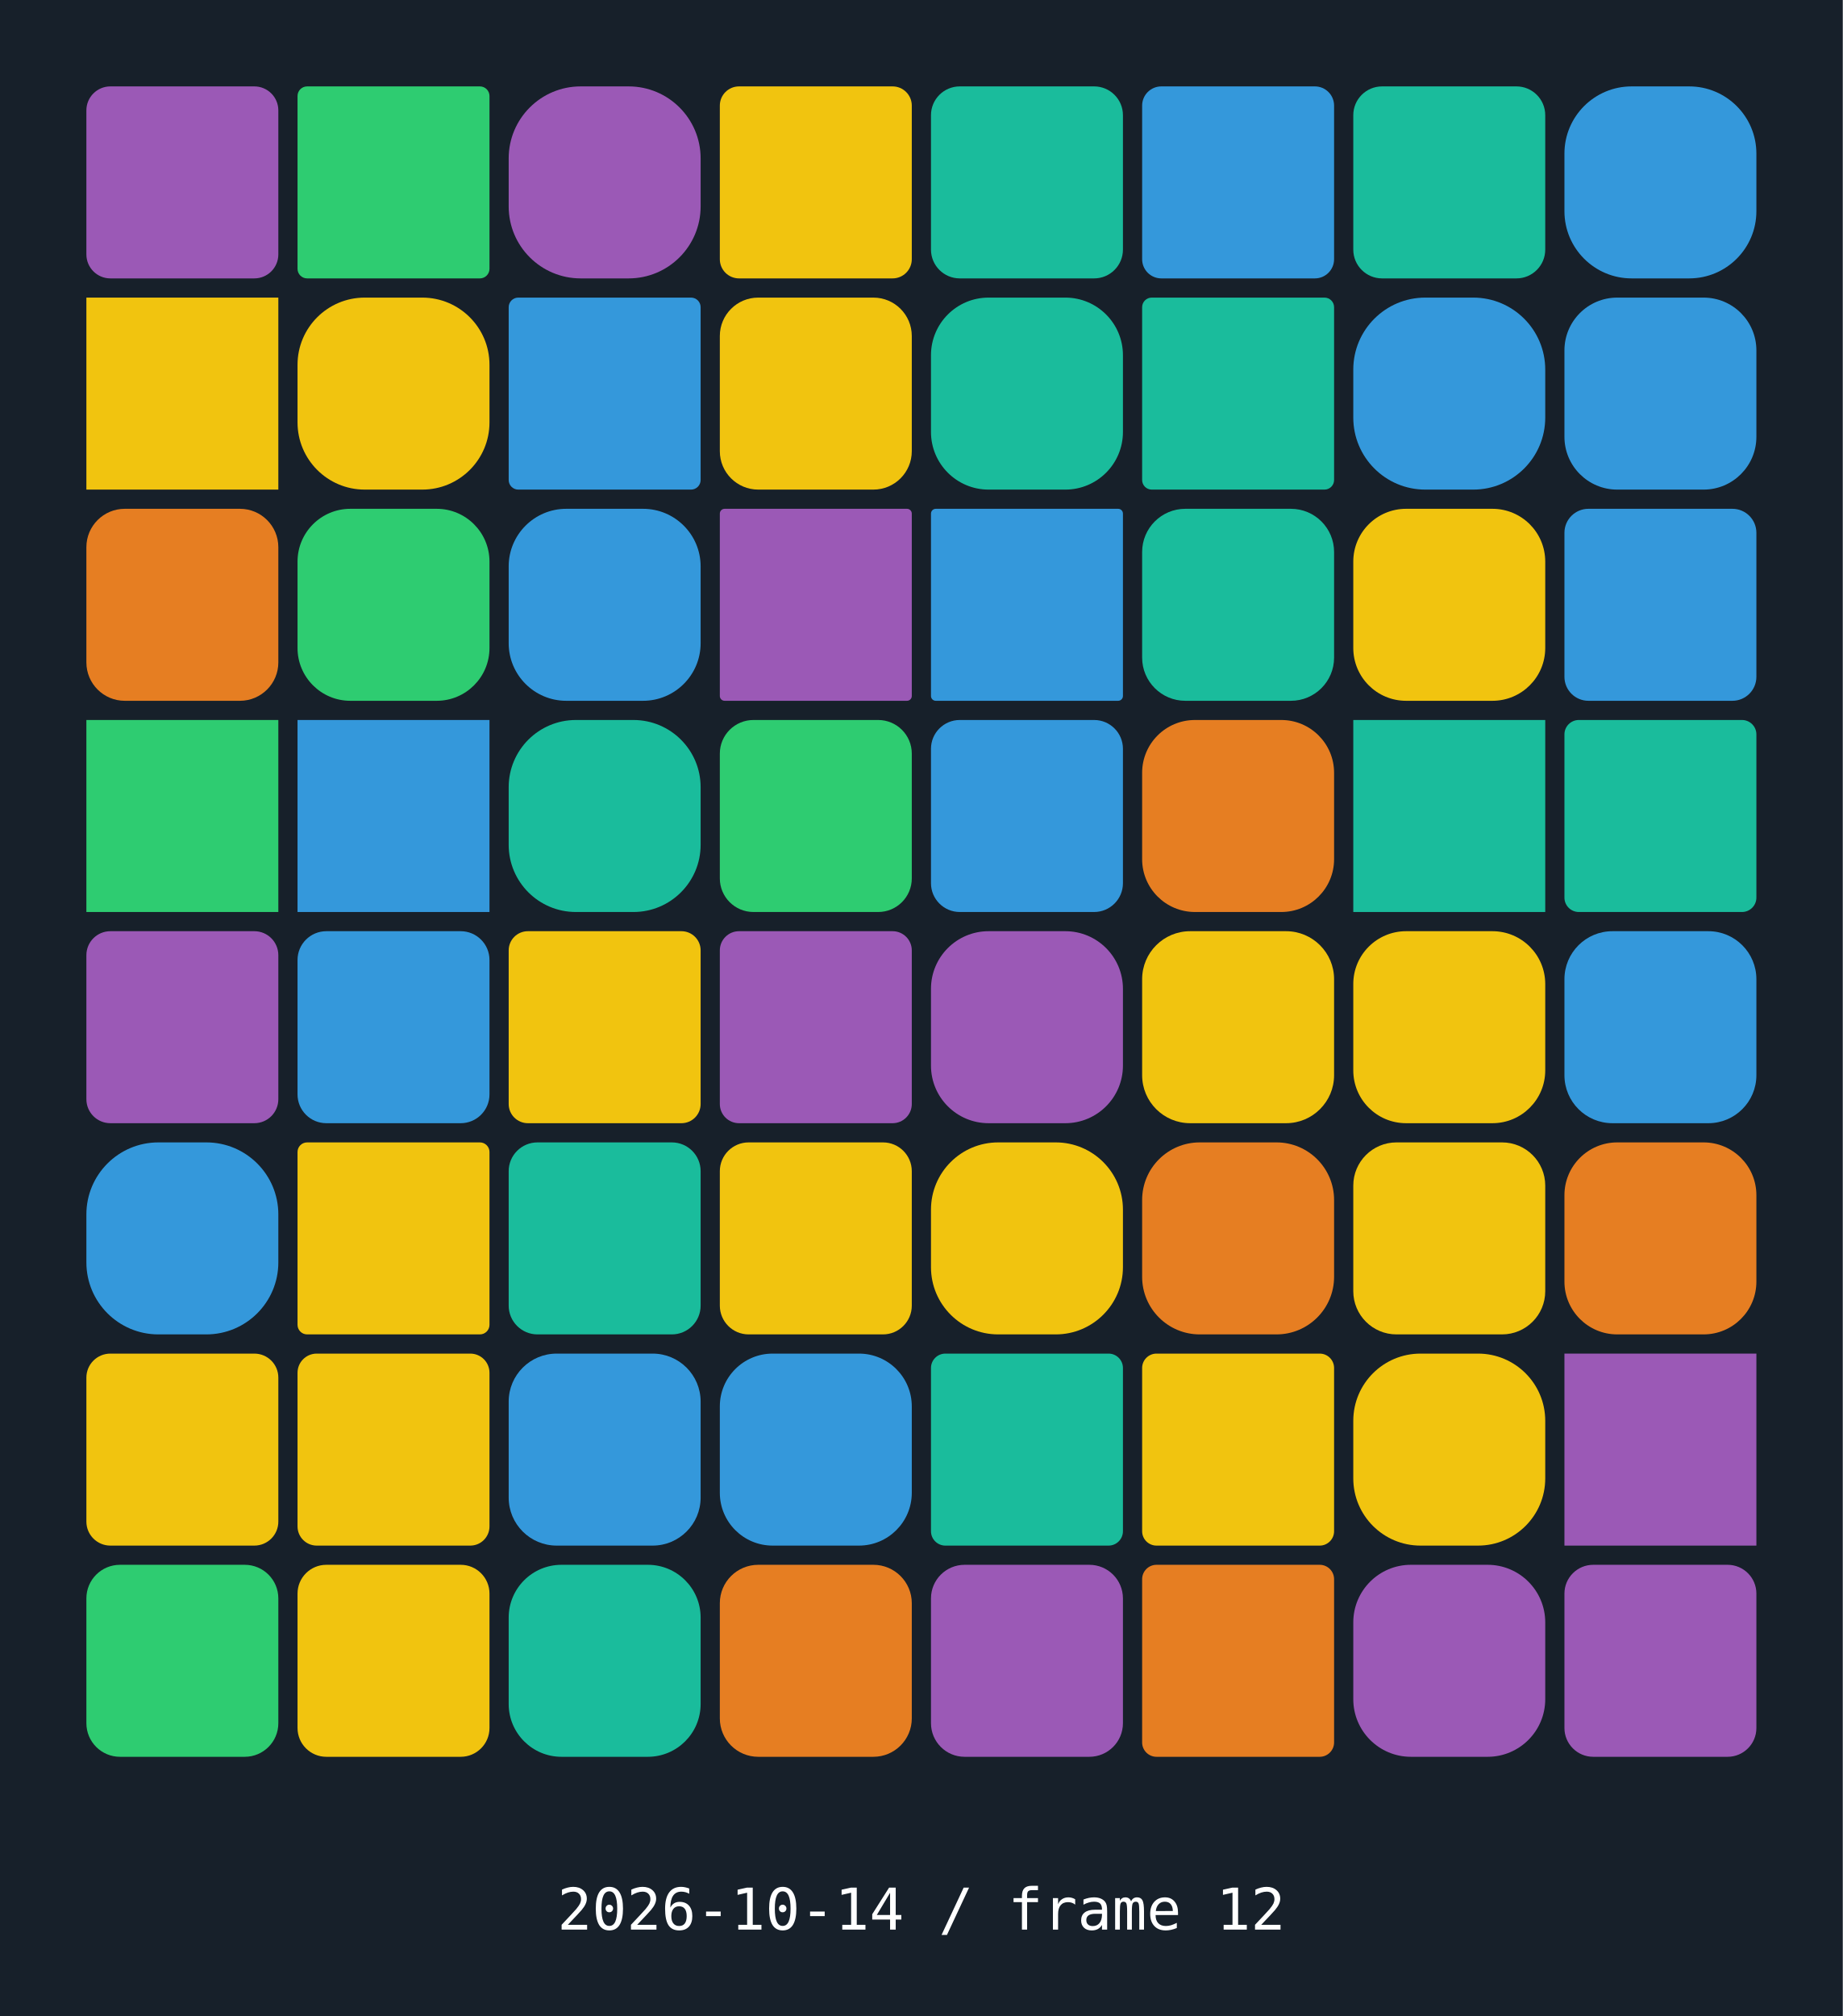
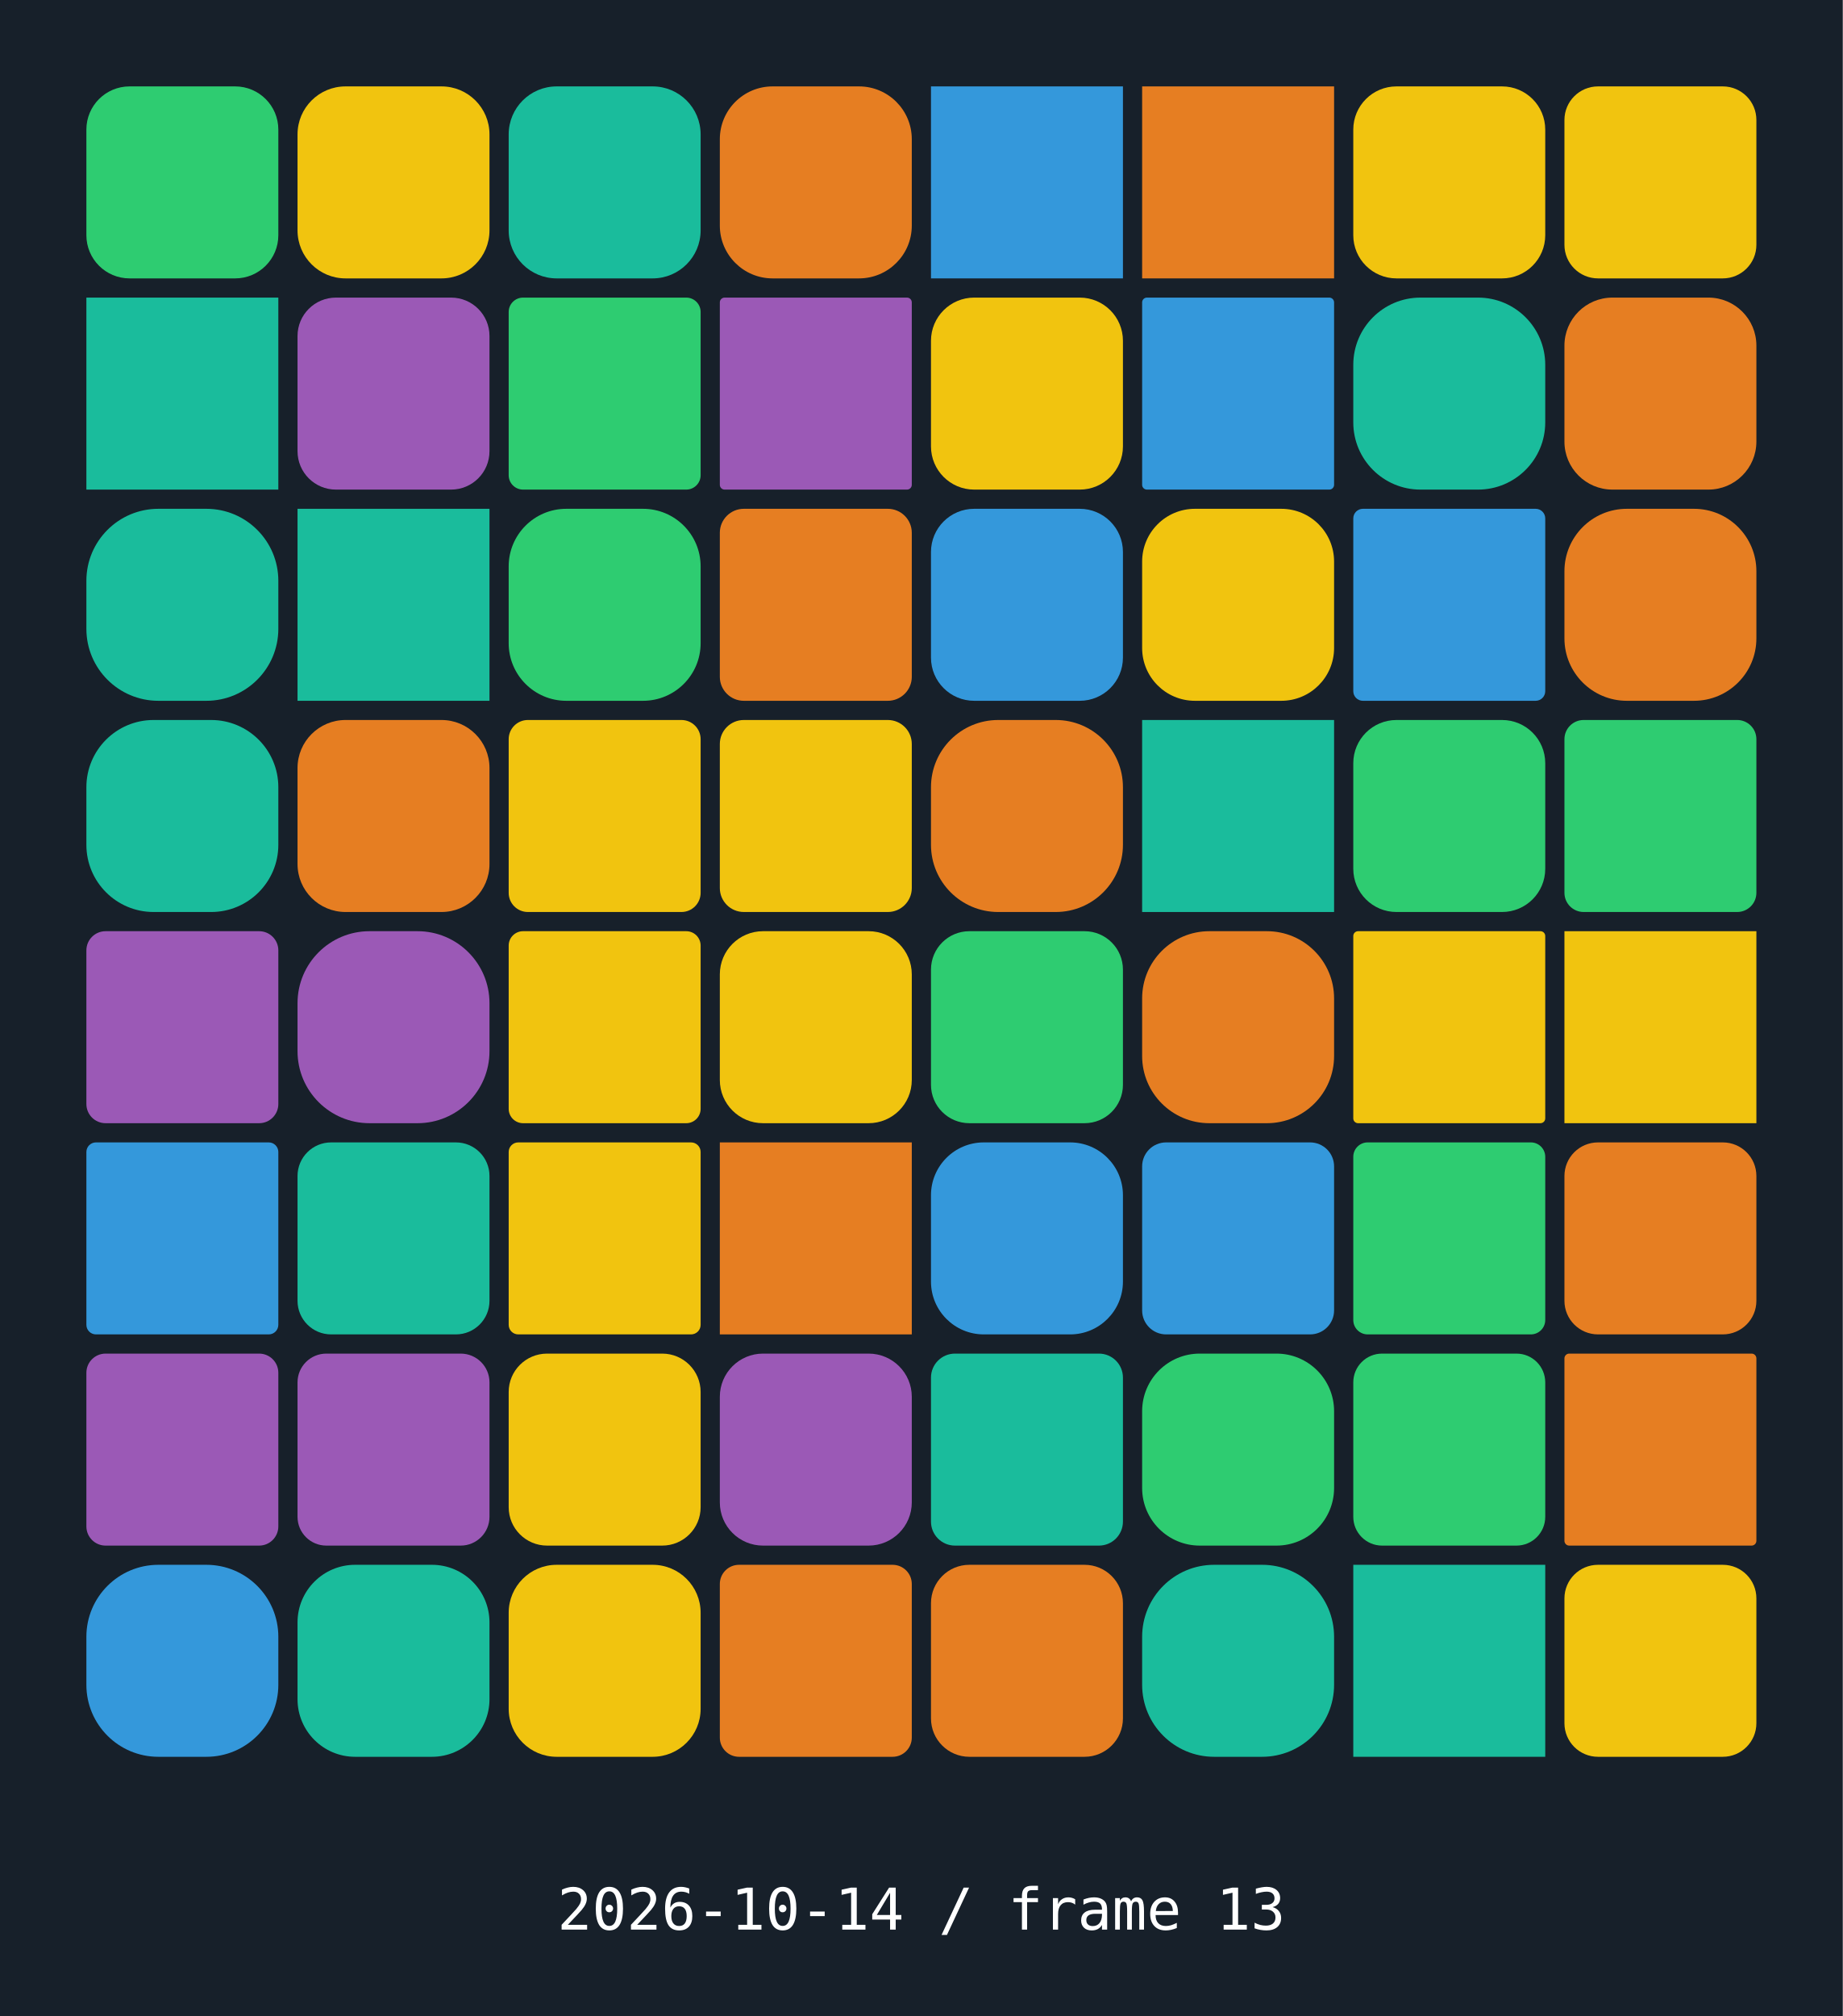
<svg xmlns="http://www.w3.org/2000/svg" width="384" height="420" viewBox="0 0 384 420">
  <rect width="384" height="420" fill="#17202a" />
-   <rect x="18" y="18" width="40" height="40" rx="5" fill="#9b59b6" />
-   <rect x="62" y="18" width="40" height="40" rx="2" fill="#2ecc71" />
-   <rect x="106" y="18" width="40" height="40" rx="15" fill="#9b59b6" />
-   <rect x="150" y="18" width="40" height="40" rx="4" fill="#f1c40f" />
-   <rect x="194" y="18" width="40" height="40" rx="6" fill="#1abc9c" />
-   <rect x="238" y="18" width="40" height="40" rx="4" fill="#3498db" />
-   <rect x="282" y="18" width="40" height="40" rx="6" fill="#1abc9c" />
-   <rect x="326" y="18" width="40" height="40" rx="14" fill="#3498db" />
-   <rect x="18" y="62" width="40" height="40" rx="0" fill="#f1c40f" />
-   <rect x="62" y="62" width="40" height="40" rx="14" fill="#f1c40f" />
-   <rect x="106" y="62" width="40" height="40" rx="2" fill="#3498db" />
-   <rect x="150" y="62" width="40" height="40" rx="8" fill="#f1c40f" />
-   <rect x="194" y="62" width="40" height="40" rx="12" fill="#1abc9c" />
-   <rect x="238" y="62" width="40" height="40" rx="2" fill="#1abc9c" />
-   <rect x="282" y="62" width="40" height="40" rx="15" fill="#3498db" />
-   <rect x="326" y="62" width="40" height="40" rx="11" fill="#3498db" />
-   <rect x="18" y="106" width="40" height="40" rx="8" fill="#e67e22" />
-   <rect x="62" y="106" width="40" height="40" rx="11" fill="#2ecc71" />
-   <rect x="106" y="106" width="40" height="40" rx="12" fill="#3498db" />
-   <rect x="150" y="106" width="40" height="40" rx="1" fill="#9b59b6" />
-   <rect x="194" y="106" width="40" height="40" rx="1" fill="#3498db" />
-   <rect x="238" y="106" width="40" height="40" rx="9" fill="#1abc9c" />
-   <rect x="282" y="106" width="40" height="40" rx="11" fill="#f1c40f" />
-   <rect x="326" y="106" width="40" height="40" rx="5" fill="#3498db" />
-   <rect x="18" y="150" width="40" height="40" rx="0" fill="#2ecc71" />
-   <rect x="62" y="150" width="40" height="40" rx="0" fill="#3498db" />
-   <rect x="106" y="150" width="40" height="40" rx="14" fill="#1abc9c" />
-   <rect x="150" y="150" width="40" height="40" rx="7" fill="#2ecc71" />
-   <rect x="194" y="150" width="40" height="40" rx="6" fill="#3498db" />
-   <rect x="238" y="150" width="40" height="40" rx="11" fill="#e67e22" />
-   <rect x="282" y="150" width="40" height="40" rx="0" fill="#1abc9c" />
-   <rect x="326" y="150" width="40" height="40" rx="3" fill="#1abc9c" />
-   <rect x="18" y="194" width="40" height="40" rx="5" fill="#9b59b6" />
-   <rect x="62" y="194" width="40" height="40" rx="6" fill="#3498db" />
-   <rect x="106" y="194" width="40" height="40" rx="4" fill="#f1c40f" />
-   <rect x="150" y="194" width="40" height="40" rx="4" fill="#9b59b6" />
-   <rect x="194" y="194" width="40" height="40" rx="12" fill="#9b59b6" />
-   <rect x="238" y="194" width="40" height="40" rx="10" fill="#f1c40f" />
-   <rect x="282" y="194" width="40" height="40" rx="11" fill="#f1c40f" />
-   <rect x="326" y="194" width="40" height="40" rx="10" fill="#3498db" />
-   <rect x="18" y="238" width="40" height="40" rx="15" fill="#3498db" />
-   <rect x="62" y="238" width="40" height="40" rx="2" fill="#f1c40f" />
-   <rect x="106" y="238" width="40" height="40" rx="6" fill="#1abc9c" />
-   <rect x="150" y="238" width="40" height="40" rx="6" fill="#f1c40f" />
-   <rect x="194" y="238" width="40" height="40" rx="14" fill="#f1c40f" />
-   <rect x="238" y="238" width="40" height="40" rx="12" fill="#e67e22" />
-   <rect x="282" y="238" width="40" height="40" rx="9" fill="#f1c40f" />
-   <rect x="326" y="238" width="40" height="40" rx="11" fill="#e67e22" />
-   <rect x="18" y="282" width="40" height="40" rx="5" fill="#f1c40f" />
-   <rect x="62" y="282" width="40" height="40" rx="4" fill="#f1c40f" />
-   <rect x="106" y="282" width="40" height="40" rx="10" fill="#3498db" />
-   <rect x="150" y="282" width="40" height="40" rx="11" fill="#3498db" />
-   <rect x="194" y="282" width="40" height="40" rx="3" fill="#1abc9c" />
-   <rect x="238" y="282" width="40" height="40" rx="3" fill="#f1c40f" />
-   <rect x="282" y="282" width="40" height="40" rx="14" fill="#f1c40f" />
-   <rect x="326" y="282" width="40" height="40" rx="0" fill="#9b59b6" />
-   <rect x="18" y="326" width="40" height="40" rx="7" fill="#2ecc71" />
-   <rect x="62" y="326" width="40" height="40" rx="6" fill="#f1c40f" />
-   <rect x="106" y="326" width="40" height="40" rx="11" fill="#1abc9c" />
-   <rect x="150" y="326" width="40" height="40" rx="8" fill="#e67e22" />
-   <rect x="194" y="326" width="40" height="40" rx="7" fill="#9b59b6" />
-   <rect x="238" y="326" width="40" height="40" rx="3" fill="#e67e22" />
-   <rect x="282" y="326" width="40" height="40" rx="12" fill="#9b59b6" />
-   <rect x="326" y="326" width="40" height="40" rx="6" fill="#9b59b6" />
-   <text x="192" y="402" text-anchor="middle" fill="#ffffff" font-family="monospace">2026-10-14 / frame 12</text>
+   <rect x="18" y="18" width="40" height="40" rx="9" fill="#2ecc71" />
+   <rect x="62" y="18" width="40" height="40" rx="10" fill="#f1c40f" />
+   <rect x="106" y="18" width="40" height="40" rx="10" fill="#1abc9c" />
+   <rect x="150" y="18" width="40" height="40" rx="11" fill="#e67e22" />
+   <rect x="194" y="18" width="40" height="40" rx="0" fill="#3498db" />
+   <rect x="238" y="18" width="40" height="40" rx="0" fill="#e67e22" />
+   <rect x="282" y="18" width="40" height="40" rx="9" fill="#f1c40f" />
+   <rect x="326" y="18" width="40" height="40" rx="7" fill="#f1c40f" />
+   <rect x="18" y="62" width="40" height="40" rx="0" fill="#1abc9c" />
+   <rect x="62" y="62" width="40" height="40" rx="8" fill="#9b59b6" />
+   <rect x="106" y="62" width="40" height="40" rx="3" fill="#2ecc71" />
+   <rect x="150" y="62" width="40" height="40" rx="1" fill="#9b59b6" />
+   <rect x="194" y="62" width="40" height="40" rx="9" fill="#f1c40f" />
+   <rect x="238" y="62" width="40" height="40" rx="1" fill="#3498db" />
+   <rect x="282" y="62" width="40" height="40" rx="14" fill="#1abc9c" />
+   <rect x="326" y="62" width="40" height="40" rx="10" fill="#e67e22" />
+   <rect x="18" y="106" width="40" height="40" rx="15" fill="#1abc9c" />
+   <rect x="62" y="106" width="40" height="40" rx="0" fill="#1abc9c" />
+   <rect x="106" y="106" width="40" height="40" rx="12" fill="#2ecc71" />
+   <rect x="150" y="106" width="40" height="40" rx="5" fill="#e67e22" />
+   <rect x="194" y="106" width="40" height="40" rx="9" fill="#3498db" />
+   <rect x="238" y="106" width="40" height="40" rx="11" fill="#f1c40f" />
+   <rect x="282" y="106" width="40" height="40" rx="2" fill="#3498db" />
+   <rect x="326" y="106" width="40" height="40" rx="13" fill="#e67e22" />
+   <rect x="18" y="150" width="40" height="40" rx="14" fill="#1abc9c" />
+   <rect x="62" y="150" width="40" height="40" rx="10" fill="#e67e22" />
+   <rect x="106" y="150" width="40" height="40" rx="4" fill="#f1c40f" />
+   <rect x="150" y="150" width="40" height="40" rx="5" fill="#f1c40f" />
+   <rect x="194" y="150" width="40" height="40" rx="14" fill="#e67e22" />
+   <rect x="238" y="150" width="40" height="40" rx="0" fill="#1abc9c" />
+   <rect x="282" y="150" width="40" height="40" rx="9" fill="#2ecc71" />
+   <rect x="326" y="150" width="40" height="40" rx="4" fill="#2ecc71" />
+   <rect x="18" y="194" width="40" height="40" rx="4" fill="#9b59b6" />
+   <rect x="62" y="194" width="40" height="40" rx="15" fill="#9b59b6" />
+   <rect x="106" y="194" width="40" height="40" rx="3" fill="#f1c40f" />
+   <rect x="150" y="194" width="40" height="40" rx="9" fill="#f1c40f" />
+   <rect x="194" y="194" width="40" height="40" rx="8" fill="#2ecc71" />
+   <rect x="238" y="194" width="40" height="40" rx="14" fill="#e67e22" />
+   <rect x="282" y="194" width="40" height="40" rx="1" fill="#f1c40f" />
+   <rect x="326" y="194" width="40" height="40" rx="0" fill="#f1c40f" />
+   <rect x="18" y="238" width="40" height="40" rx="2" fill="#3498db" />
+   <rect x="62" y="238" width="40" height="40" rx="7" fill="#1abc9c" />
+   <rect x="106" y="238" width="40" height="40" rx="2" fill="#f1c40f" />
+   <rect x="150" y="238" width="40" height="40" rx="0" fill="#e67e22" />
+   <rect x="194" y="238" width="40" height="40" rx="11" fill="#3498db" />
+   <rect x="238" y="238" width="40" height="40" rx="5" fill="#3498db" />
+   <rect x="282" y="238" width="40" height="40" rx="3" fill="#2ecc71" />
+   <rect x="326" y="238" width="40" height="40" rx="7" fill="#e67e22" />
+   <rect x="18" y="282" width="40" height="40" rx="4" fill="#9b59b6" />
+   <rect x="62" y="282" width="40" height="40" rx="6" fill="#9b59b6" />
+   <rect x="106" y="282" width="40" height="40" rx="8" fill="#f1c40f" />
+   <rect x="150" y="282" width="40" height="40" rx="9" fill="#9b59b6" />
+   <rect x="194" y="282" width="40" height="40" rx="5" fill="#1abc9c" />
+   <rect x="238" y="282" width="40" height="40" rx="12" fill="#2ecc71" />
+   <rect x="282" y="282" width="40" height="40" rx="6" fill="#2ecc71" />
+   <rect x="326" y="282" width="40" height="40" rx="1" fill="#e67e22" />
+   <rect x="18" y="326" width="40" height="40" rx="15" fill="#3498db" />
+   <rect x="62" y="326" width="40" height="40" rx="12" fill="#1abc9c" />
+   <rect x="106" y="326" width="40" height="40" rx="10" fill="#f1c40f" />
+   <rect x="150" y="326" width="40" height="40" rx="4" fill="#e67e22" />
+   <rect x="194" y="326" width="40" height="40" rx="8" fill="#e67e22" />
+   <rect x="238" y="326" width="40" height="40" rx="15" fill="#1abc9c" />
+   <rect x="282" y="326" width="40" height="40" rx="0" fill="#1abc9c" />
+   <rect x="326" y="326" width="40" height="40" rx="7" fill="#f1c40f" />
+   <text x="192" y="402" text-anchor="middle" fill="#ffffff" font-family="monospace">2026-10-14 / frame 13</text>
</svg>
